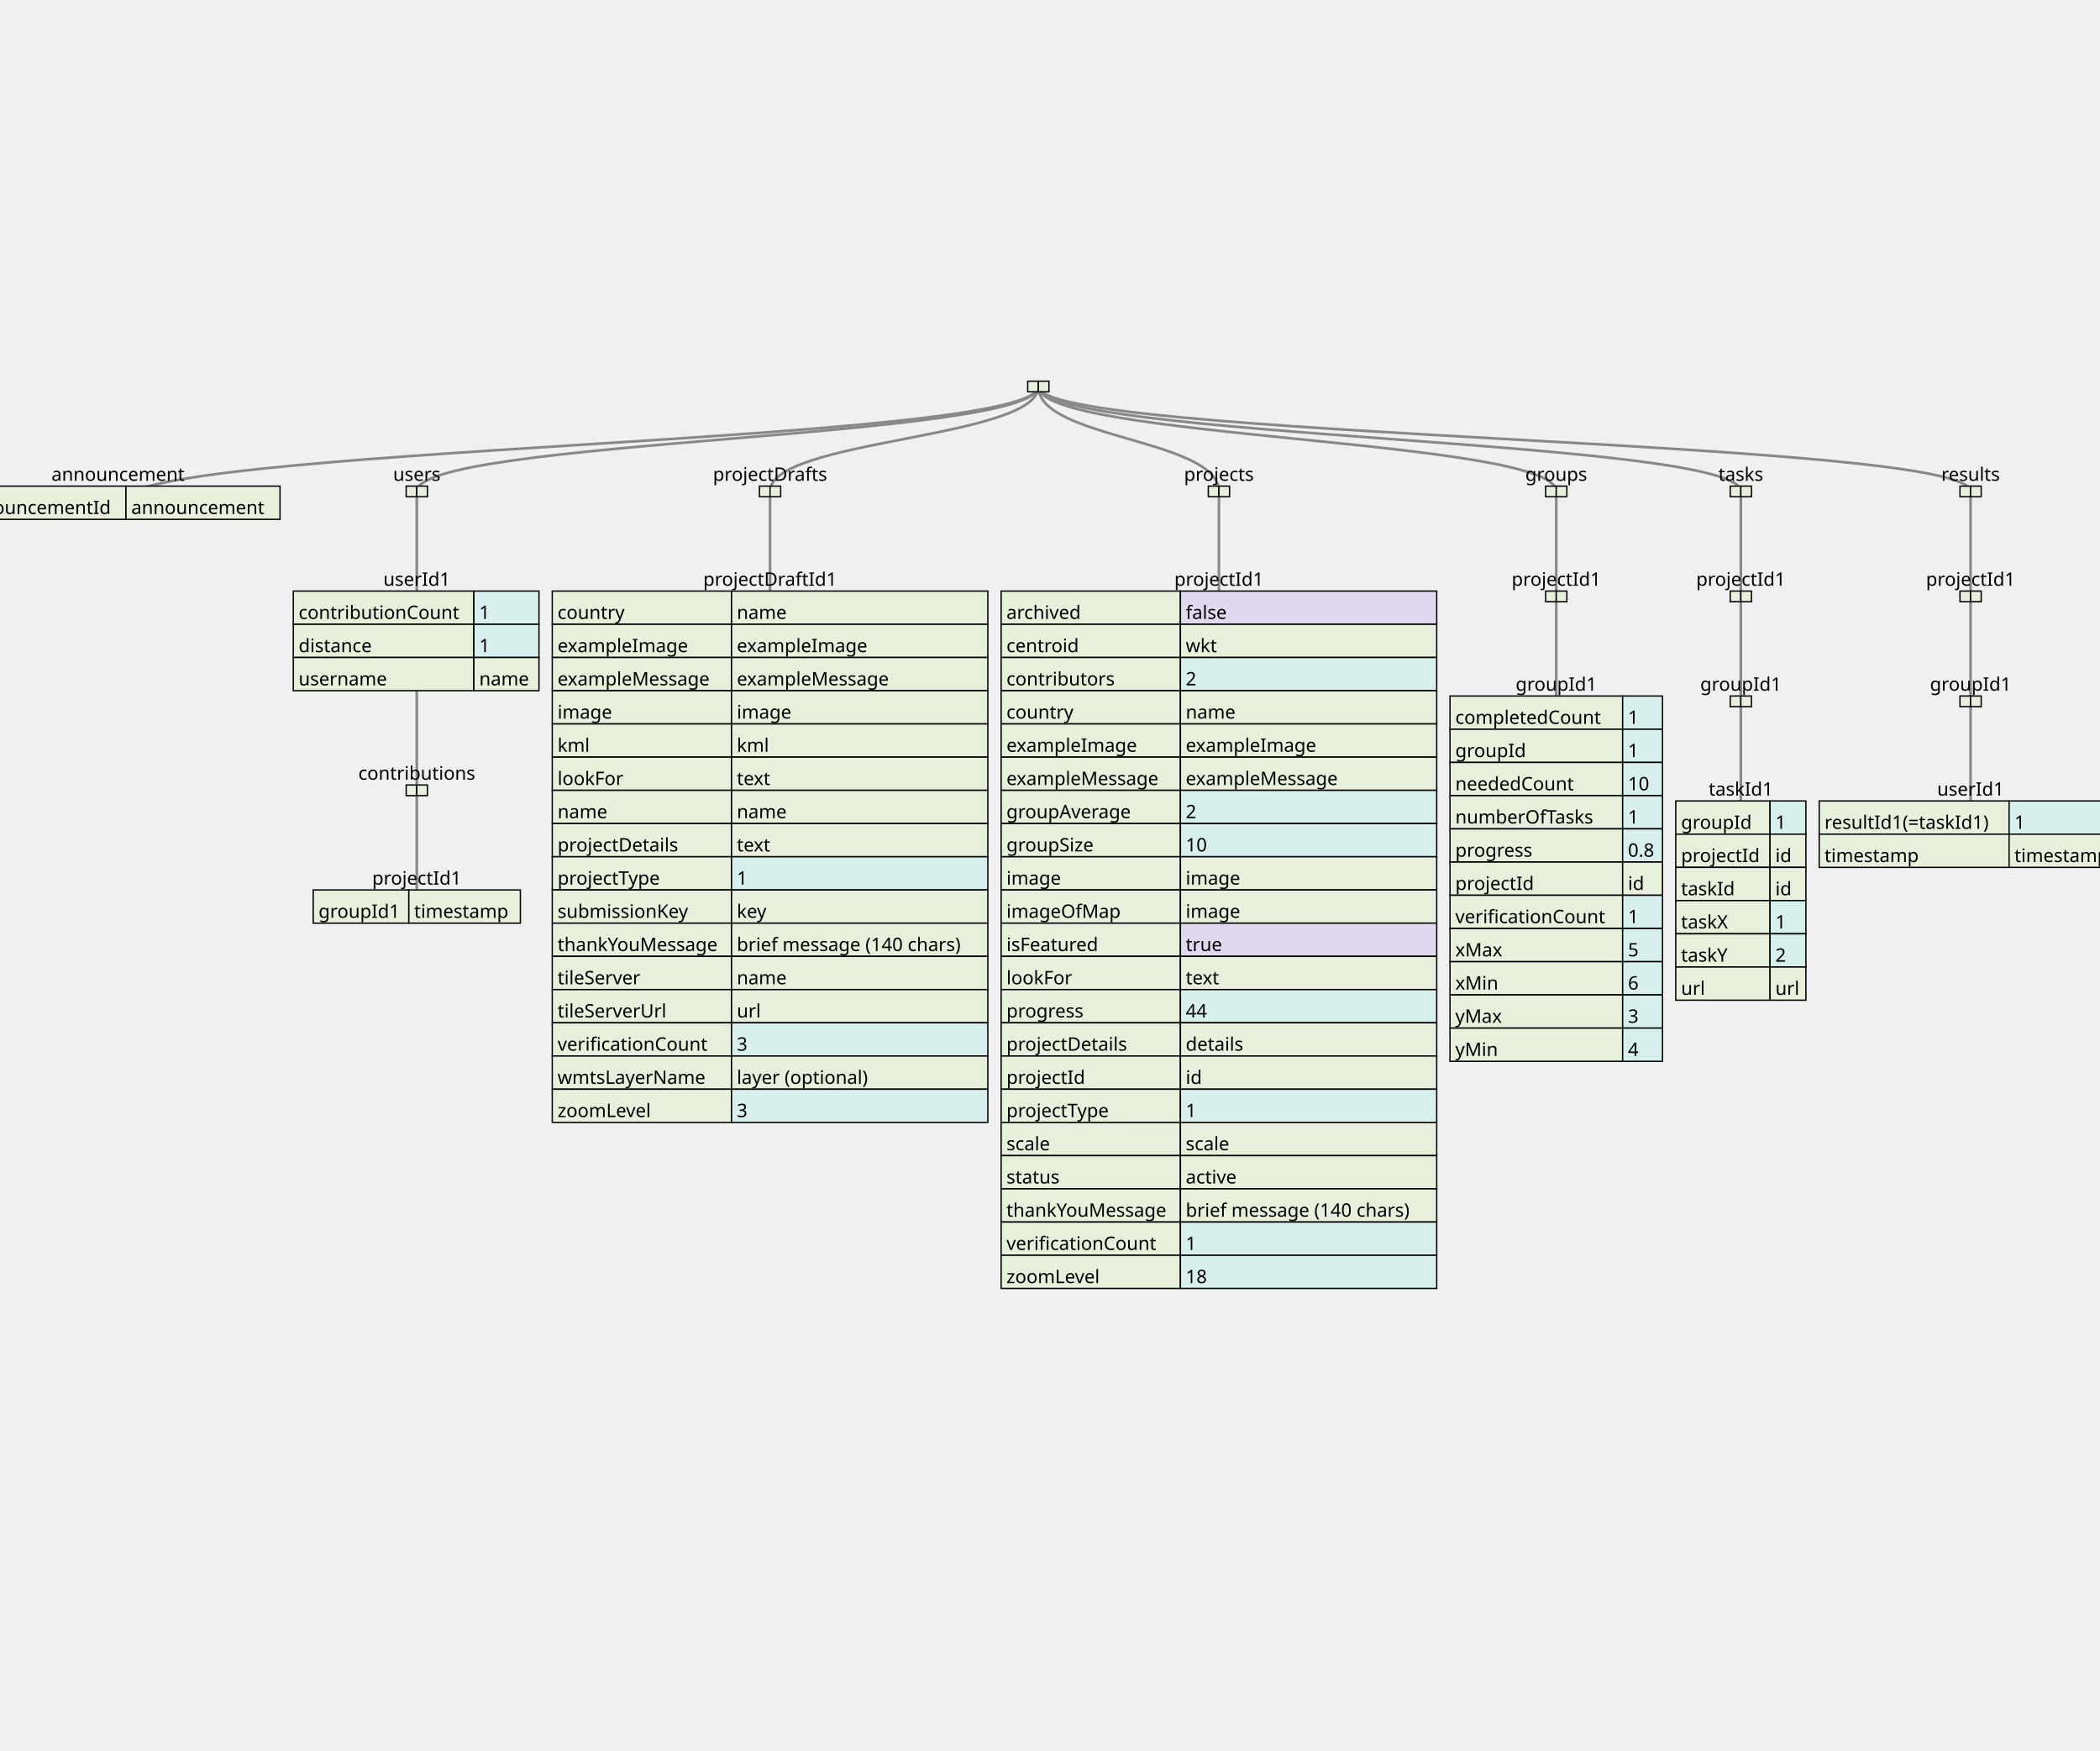
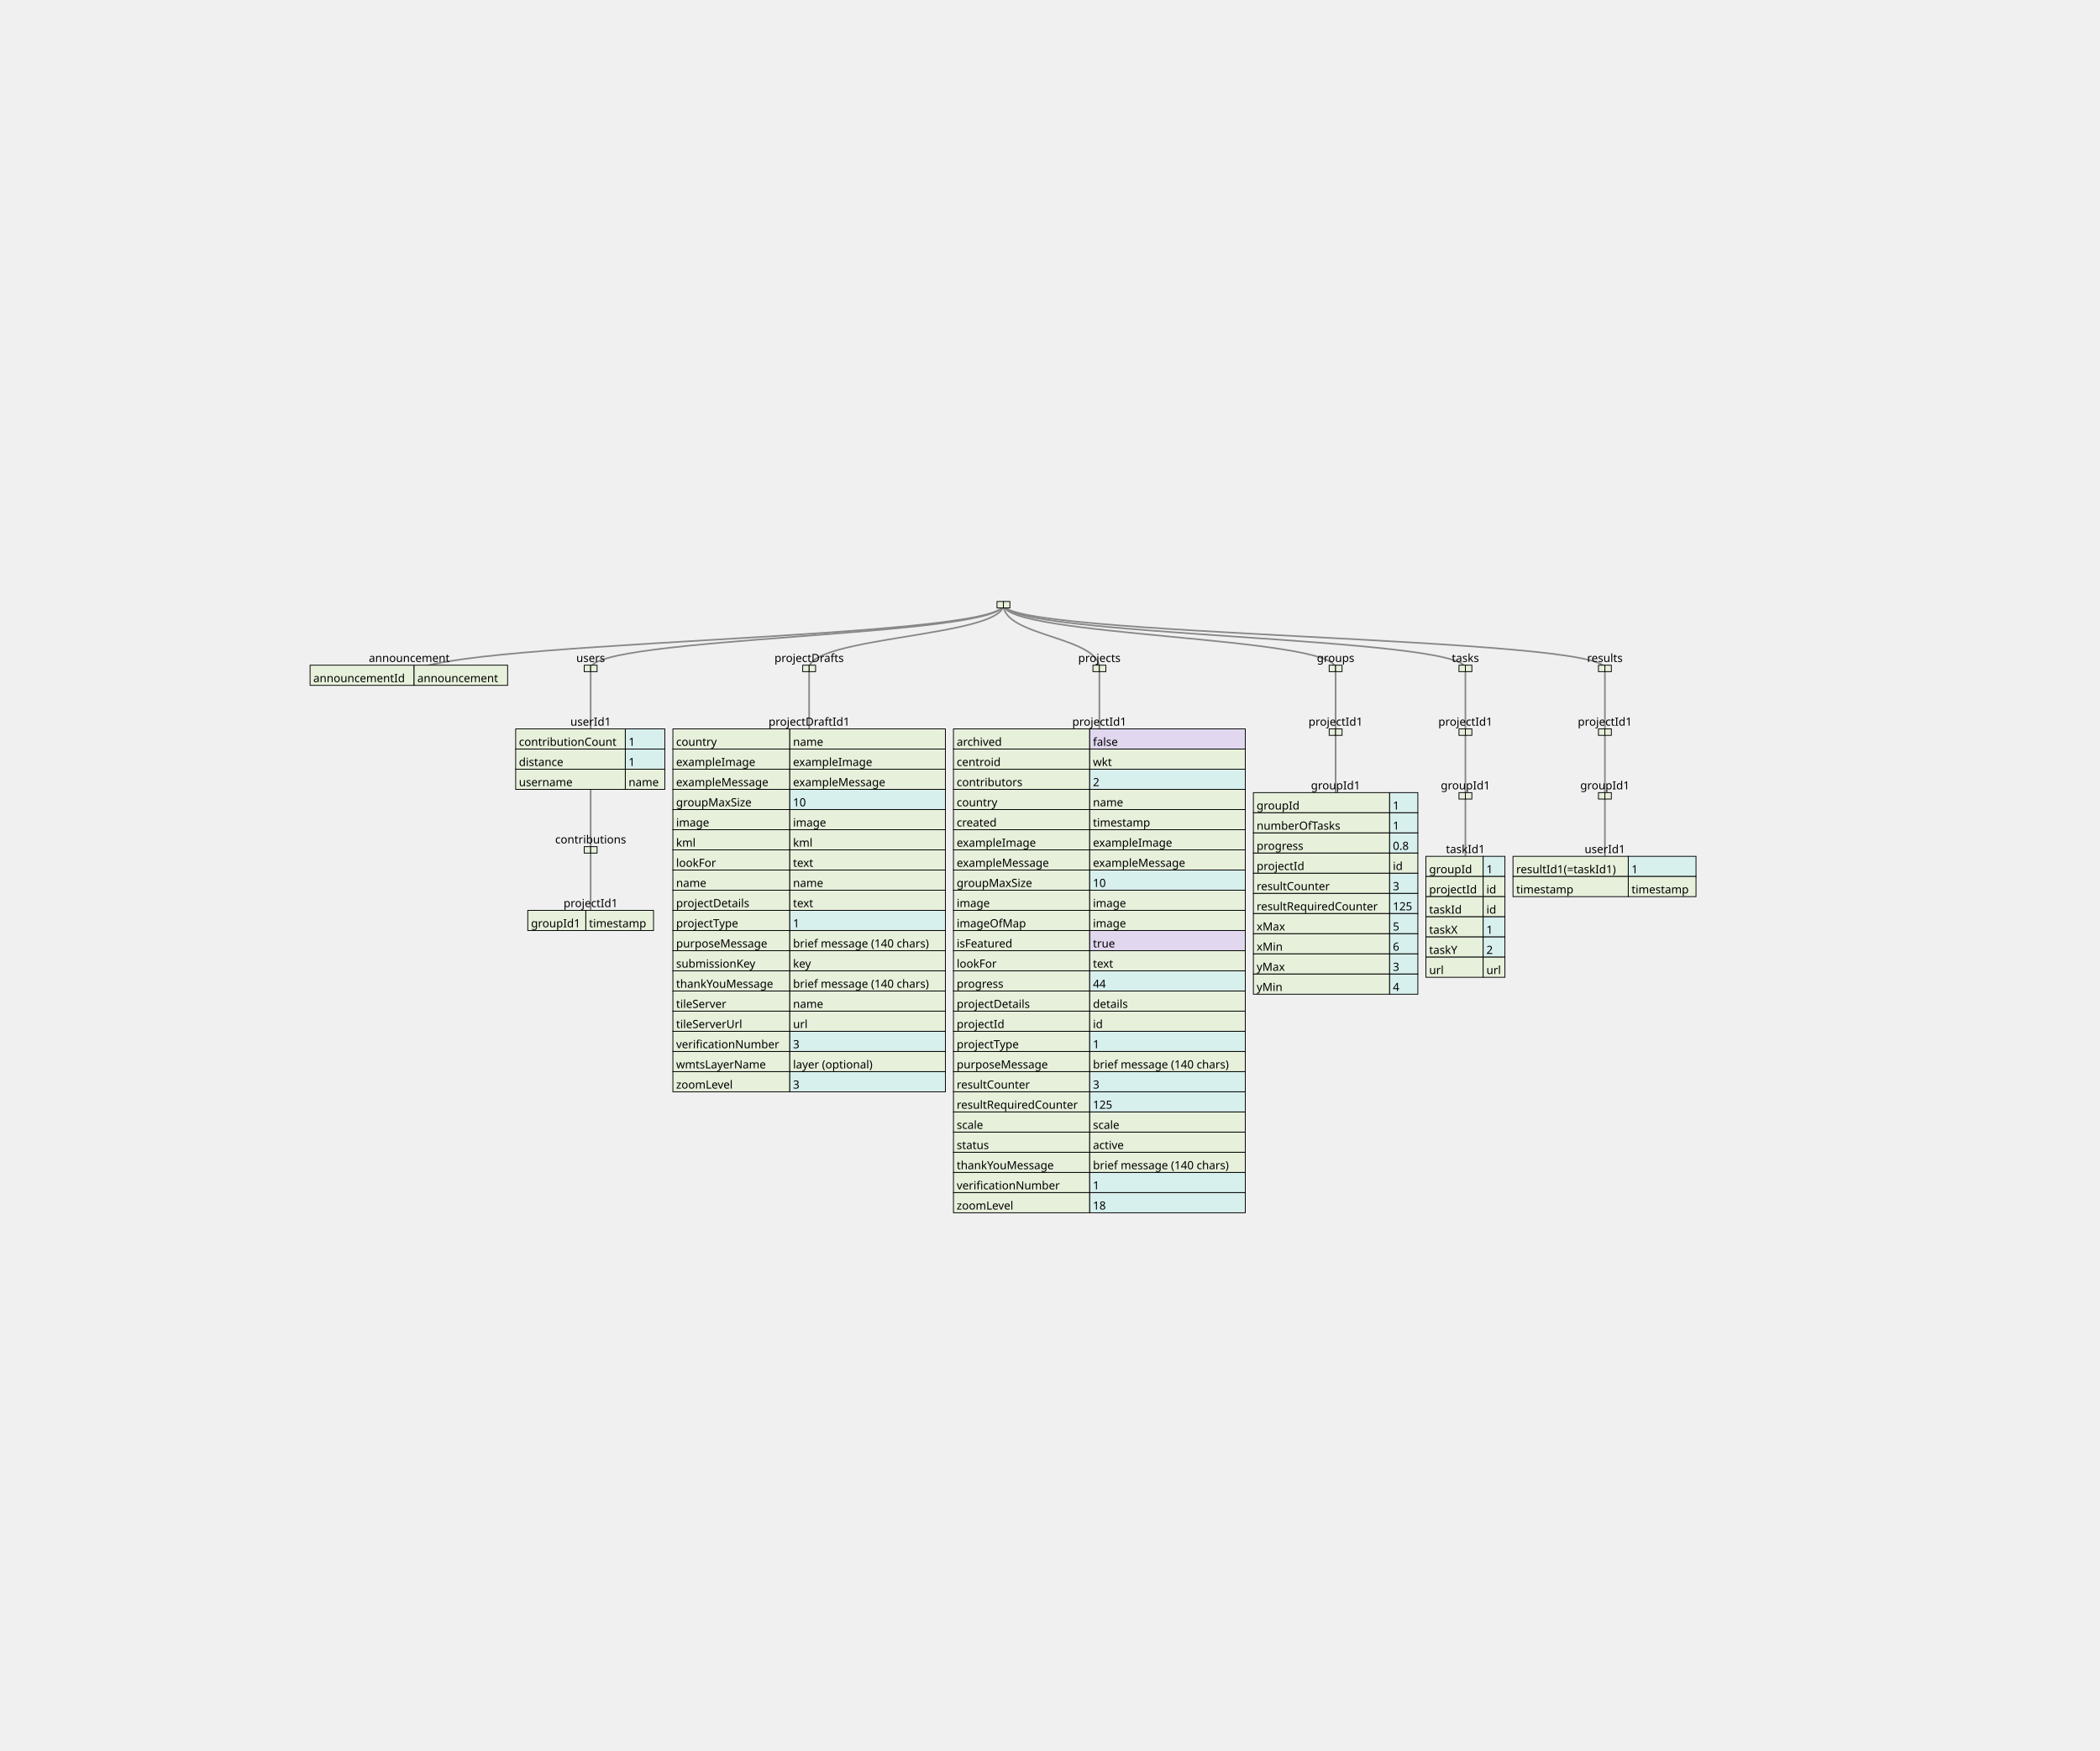
<svg xmlns="http://www.w3.org/2000/svg" class="vtree" width="960" height="800">
  <style>
.vtree-node text { font: 14px sans-serif; }
.vtree-link { fill: none; stroke: #888; stroke-width: 2px; }
.vtree-table { stroke-width: 2px; stroke: steelblue; }
path.vtree-table { fill: white; }
g.vtree-node rect { fill: white; stroke: black; stroke-width: 1px; }
g.vtree-node rect.number-text { fill: #d8f0ed; }
g.vtree-node rect.string-text { fill: #e7f0db; }
g.vtree-node rect.boolean-text { fill: #e1d8f0; }
g.vtree-node rect.null-text { fill: #888; }
</style>
-   <g class="vtree-root" transform="translate(183.2507,138.3945)scale(0.6070974)">
-     <g class="vtree-node" transform="translate(480,59)">
+   <g class="vtree-root" transform="translate(281.8054,267.1548)scale(0.3685673)">
+     <g class="vtree-node" transform="translate(480,21)">
      <g class="vtree-node" transform="translate(-8,0)">
-         <path class="vtree-link" d="M8,4C8,43.5 710,43.5 710,83" />
-         <path class="vtree-link" d="M8,4C8,43.5 537,43.5 537,83" />
-         <path class="vtree-link" d="M8,4C8,43.5 398,43.5 398,83" />
-         <path class="vtree-link" d="M8,4C8,43.5 144,43.5 144,83" />
-         <path class="vtree-link" d="M8,4C8,43.5 -194,43.5 -194,83" />
-         <path class="vtree-link" d="M8,4C8,43.5 -460,43.5 -460,83" />
-         <path class="vtree-link" d="M8,4C8,48 -685,48 -685,92" />
-         <g class="vtree-node" transform="translate(-808,58)">
+         <path class="vtree-link" d="M8,4C8,43.5 754,43.5 754,83" />
+         <path class="vtree-link" d="M8,4C8,43.5 581,43.5 581,83" />
+         <path class="vtree-link" d="M8,4C8,43.5 420,43.5 420,83" />
+         <path class="vtree-link" d="M8,4C8,43.5 127,43.5 127,83" />
+         <path class="vtree-link" d="M8,4C8,43.5 -233,43.5 -233,83" />
+         <path class="vtree-link" d="M8,4C8,43.5 -504,43.5 -504,83" />
+         <path class="vtree-link" d="M8,4C8,48 -729,48 -729,92" />
+         <g class="vtree-node" transform="translate(-852,58)">
          <g transform="translate(0,21)">
            <g transform="translate(0,0)">
              <rect class="string-text" x="0" y="0" width="129" height="25" />
              <text x="4" y="21">announcementId</text>
            </g>
            <g transform="translate(129,0)">
              <rect class="string-text" x="0" y="0" width="116" height="25" />
              <text x="4" y="21">announcement</text>
            </g>
          </g>
          <g>
            <text x="123" y="17" text-anchor="middle">announcement</text>
          </g>
        </g>
-         <g class="vtree-node" transform="translate(-483,58)">
+         <g class="vtree-node" transform="translate(-527,58)">
          <path class="vtree-link" d="M23,25C23,81.5 23,81.5 23,138" />
          <g class="vtree-node" transform="translate(-70,79)">
            <path class="vtree-link" d="M93,59C93,115 93,115 93,171" />
            <g class="vtree-node" transform="translate(42,146)">
              <path class="vtree-link" d="M51,25C51,69 51,69 51,113" />
              <g class="vtree-node" transform="translate(-27,79)">
                <g transform="translate(0,21)">
                  <g transform="translate(0,0)">
                    <rect class="string-text" x="0" y="0" width="72" height="25" />
                    <text x="4" y="21">groupId1</text>
                  </g>
                  <g transform="translate(72,0)">
                    <rect class="string-text" x="0" y="0" width="84" height="25" />
                    <text x="4" y="21">timestamp</text>
                  </g>
                </g>
                <g>
                  <text x="78" y="17" text-anchor="middle">projectId1</text>
                </g>
              </g>
              <g transform="translate(43,21)">
                <g transform="translate(0,0)">
                  <rect class="string-text" x="0" y="0" width="8" height="8" />
                  <text x="4" y="4"> </text>
                </g>
                <g transform="translate(8,0)">
                  <rect class="string-text" x="0" y="0" width="8" height="8" />
                  <text x="4" y="4"> </text>
                </g>
              </g>
              <g>
                <text x="51" y="17" text-anchor="middle">contributions</text>
              </g>
            </g>
            <g transform="translate(0,21)">
              <g transform="translate(0,0)">
                <rect class="string-text" x="0" y="0" width="136" height="25" />
                <text x="4" y="21">contributionCount</text>
              </g>
              <g transform="translate(136,0)">
                <rect class="number-text" x="0" y="0" width="49" height="25" />
                <text x="4" y="21">1</text>
              </g>
              <g transform="translate(0,25)">
                <rect class="string-text" x="0" y="0" width="136" height="25" />
                <text x="4" y="21">distance</text>
              </g>
              <g transform="translate(136,25)">
                <rect class="number-text" x="0" y="0" width="49" height="25" />
                <text x="4" y="21">1</text>
              </g>
              <g transform="translate(0,50)">
                <rect class="string-text" x="0" y="0" width="136" height="25" />
                <text x="4" y="21">username</text>
              </g>
              <g transform="translate(136,50)">
                <rect class="string-text" x="0" y="0" width="49" height="25" />
                <text x="4" y="21">name</text>
              </g>
            </g>
            <g>
              <text x="93" y="17" text-anchor="middle">userId1</text>
            </g>
          </g>
          <g transform="translate(15,21)">
            <g transform="translate(0,0)">
              <rect class="string-text" x="0" y="0" width="8" height="8" />
              <text x="4" y="4"> </text>
            </g>
            <g transform="translate(8,0)">
              <rect class="string-text" x="0" y="0" width="8" height="8" />
              <text x="4" y="4"> </text>
            </g>
          </g>
          <g>
            <text x="23" y="17" text-anchor="middle">users</text>
          </g>
        </g>
-         <g class="vtree-node" transform="translate(-245,58)">
-           <path class="vtree-link" d="M51,25C51,162.5 51,162.5 51,300" />
-           <g class="vtree-node" transform="translate(-113,79)">
+         <g class="vtree-node" transform="translate(-284,58)">
+           <path class="vtree-link" d="M51,25C51,175 51,175 51,325" />
+           <g class="vtree-node" transform="translate(-118,79)">
            <g transform="translate(0,21)">
              <g transform="translate(0,0)">
-                 <rect class="string-text" x="0" y="0" width="135" height="25" />
+                 <rect class="string-text" x="0" y="0" width="145" height="25" />
                <text x="4" y="21">country</text>
              </g>
-               <g transform="translate(135,0)">
+               <g transform="translate(145,0)">
                <rect class="string-text" x="0" y="0" width="193" height="25" />
                <text x="4" y="21">name</text>
              </g>
              <g transform="translate(0,25)">
-                 <rect class="string-text" x="0" y="0" width="135" height="25" />
+                 <rect class="string-text" x="0" y="0" width="145" height="25" />
                <text x="4" y="21">exampleImage</text>
              </g>
-               <g transform="translate(135,25)">
+               <g transform="translate(145,25)">
                <rect class="string-text" x="0" y="0" width="193" height="25" />
                <text x="4" y="21">exampleImage</text>
              </g>
              <g transform="translate(0,50)">
-                 <rect class="string-text" x="0" y="0" width="135" height="25" />
+                 <rect class="string-text" x="0" y="0" width="145" height="25" />
                <text x="4" y="21">exampleMessage</text>
              </g>
-               <g transform="translate(135,50)">
+               <g transform="translate(145,50)">
                <rect class="string-text" x="0" y="0" width="193" height="25" />
                <text x="4" y="21">exampleMessage</text>
              </g>
              <g transform="translate(0,75)">
-                 <rect class="string-text" x="0" y="0" width="135" height="25" />
+                 <rect class="string-text" x="0" y="0" width="145" height="25" />
+                 <text x="4" y="21">groupMaxSize</text>
+               </g>
+               <g transform="translate(145,75)">
+                 <rect class="number-text" x="0" y="0" width="193" height="25" />
+                 <text x="4" y="21">10</text>
+               </g>
+               <g transform="translate(0,100)">
+                 <rect class="string-text" x="0" y="0" width="145" height="25" />
                <text x="4" y="21">image</text>
              </g>
-               <g transform="translate(135,75)">
+               <g transform="translate(145,100)">
                <rect class="string-text" x="0" y="0" width="193" height="25" />
                <text x="4" y="21">image</text>
              </g>
-               <g transform="translate(0,100)">
-                 <rect class="string-text" x="0" y="0" width="135" height="25" />
+               <g transform="translate(0,125)">
+                 <rect class="string-text" x="0" y="0" width="145" height="25" />
                <text x="4" y="21">kml</text>
              </g>
-               <g transform="translate(135,100)">
+               <g transform="translate(145,125)">
                <rect class="string-text" x="0" y="0" width="193" height="25" />
                <text x="4" y="21">kml</text>
              </g>
-               <g transform="translate(0,125)">
-                 <rect class="string-text" x="0" y="0" width="135" height="25" />
+               <g transform="translate(0,150)">
+                 <rect class="string-text" x="0" y="0" width="145" height="25" />
                <text x="4" y="21">lookFor</text>
              </g>
-               <g transform="translate(135,125)">
+               <g transform="translate(145,150)">
                <rect class="string-text" x="0" y="0" width="193" height="25" />
                <text x="4" y="21">text</text>
              </g>
-               <g transform="translate(0,150)">
-                 <rect class="string-text" x="0" y="0" width="135" height="25" />
+               <g transform="translate(0,175)">
+                 <rect class="string-text" x="0" y="0" width="145" height="25" />
                <text x="4" y="21">name</text>
              </g>
-               <g transform="translate(135,150)">
+               <g transform="translate(145,175)">
                <rect class="string-text" x="0" y="0" width="193" height="25" />
                <text x="4" y="21">name</text>
              </g>
-               <g transform="translate(0,175)">
-                 <rect class="string-text" x="0" y="0" width="135" height="25" />
+               <g transform="translate(0,200)">
+                 <rect class="string-text" x="0" y="0" width="145" height="25" />
                <text x="4" y="21">projectDetails</text>
              </g>
-               <g transform="translate(135,175)">
+               <g transform="translate(145,200)">
                <rect class="string-text" x="0" y="0" width="193" height="25" />
                <text x="4" y="21">text</text>
              </g>
-               <g transform="translate(0,200)">
-                 <rect class="string-text" x="0" y="0" width="135" height="25" />
+               <g transform="translate(0,225)">
+                 <rect class="string-text" x="0" y="0" width="145" height="25" />
                <text x="4" y="21">projectType</text>
              </g>
-               <g transform="translate(135,200)">
+               <g transform="translate(145,225)">
                <rect class="number-text" x="0" y="0" width="193" height="25" />
                <text x="4" y="21">1</text>
              </g>
-               <g transform="translate(0,225)">
-                 <rect class="string-text" x="0" y="0" width="135" height="25" />
+               <g transform="translate(0,250)">
+                 <rect class="string-text" x="0" y="0" width="145" height="25" />
+                 <text x="4" y="21">purposeMessage</text>
+               </g>
+               <g transform="translate(145,250)">
+                 <rect class="string-text" x="0" y="0" width="193" height="25" />
+                 <text x="4" y="21">brief message (140 chars)</text>
+               </g>
+               <g transform="translate(0,275)">
+                 <rect class="string-text" x="0" y="0" width="145" height="25" />
                <text x="4" y="21">submissionKey</text>
              </g>
-               <g transform="translate(135,225)">
+               <g transform="translate(145,275)">
                <rect class="string-text" x="0" y="0" width="193" height="25" />
                <text x="4" y="21">key</text>
              </g>
-               <g transform="translate(0,250)">
-                 <rect class="string-text" x="0" y="0" width="135" height="25" />
+               <g transform="translate(0,300)">
+                 <rect class="string-text" x="0" y="0" width="145" height="25" />
                <text x="4" y="21">thankYouMessage</text>
              </g>
-               <g transform="translate(135,250)">
+               <g transform="translate(145,300)">
                <rect class="string-text" x="0" y="0" width="193" height="25" />
                <text x="4" y="21">brief message (140 chars)</text>
              </g>
-               <g transform="translate(0,275)">
-                 <rect class="string-text" x="0" y="0" width="135" height="25" />
+               <g transform="translate(0,325)">
+                 <rect class="string-text" x="0" y="0" width="145" height="25" />
                <text x="4" y="21">tileServer</text>
              </g>
-               <g transform="translate(135,275)">
+               <g transform="translate(145,325)">
                <rect class="string-text" x="0" y="0" width="193" height="25" />
                <text x="4" y="21">name</text>
              </g>
-               <g transform="translate(0,300)">
-                 <rect class="string-text" x="0" y="0" width="135" height="25" />
+               <g transform="translate(0,350)">
+                 <rect class="string-text" x="0" y="0" width="145" height="25" />
                <text x="4" y="21">tileServerUrl</text>
              </g>
-               <g transform="translate(135,300)">
+               <g transform="translate(145,350)">
                <rect class="string-text" x="0" y="0" width="193" height="25" />
                <text x="4" y="21">url</text>
              </g>
-               <g transform="translate(0,325)">
-                 <rect class="string-text" x="0" y="0" width="135" height="25" />
-                 <text x="4" y="21">verificationCount</text>
-               </g>
-               <g transform="translate(135,325)">
+               <g transform="translate(0,375)">
+                 <rect class="string-text" x="0" y="0" width="145" height="25" />
+                 <text x="4" y="21">verificationNumber</text>
+               </g>
+               <g transform="translate(145,375)">
                <rect class="number-text" x="0" y="0" width="193" height="25" />
                <text x="4" y="21">3</text>
              </g>
-               <g transform="translate(0,350)">
-                 <rect class="string-text" x="0" y="0" width="135" height="25" />
+               <g transform="translate(0,400)">
+                 <rect class="string-text" x="0" y="0" width="145" height="25" />
                <text x="4" y="21">wmtsLayerName</text>
              </g>
-               <g transform="translate(135,350)">
+               <g transform="translate(145,400)">
                <rect class="string-text" x="0" y="0" width="193" height="25" />
                <text x="4" y="21">layer (optional)</text>
              </g>
-               <g transform="translate(0,375)">
-                 <rect class="string-text" x="0" y="0" width="135" height="25" />
+               <g transform="translate(0,425)">
+                 <rect class="string-text" x="0" y="0" width="145" height="25" />
                <text x="4" y="21">zoomLevel</text>
              </g>
-               <g transform="translate(135,375)">
+               <g transform="translate(145,425)">
                <rect class="number-text" x="0" y="0" width="193" height="25" />
                <text x="4" y="21">3</text>
              </g>
            </g>
            <g>
-               <text x="164" y="17" text-anchor="middle">projectDraftId1</text>
+               <text x="169" y="17" text-anchor="middle">projectDraftId1</text>
            </g>
          </g>
          <g transform="translate(43,21)">
            <g transform="translate(0,0)">
              <rect class="string-text" x="0" y="0" width="8" height="8" />
              <text x="4" y="4"> </text>
            </g>
            <g transform="translate(8,0)">
              <rect class="string-text" x="0" y="0" width="8" height="8" />
              <text x="4" y="4"> </text>
            </g>
          </g>
          <g>
            <text x="51" y="17" text-anchor="middle">projectDrafts</text>
          </g>
        </g>
-         <g class="vtree-node" transform="translate(111,58)">
-           <path class="vtree-link" d="M33,25C33,194 33,194 33,363" />
-           <g class="vtree-node" transform="translate(-131,79)">
+         <g class="vtree-node" transform="translate(94,58)">
+           <path class="vtree-link" d="M33,25C33,212.5 33,212.5 33,400" />
+           <g class="vtree-node" transform="translate(-148,79)">
            <g transform="translate(0,21)">
              <g transform="translate(0,0)">
-                 <rect class="string-text" x="0" y="0" width="135" height="25" />
+                 <rect class="string-text" x="0" y="0" width="169" height="25" />
                <text x="4" y="21">archived</text>
              </g>
-               <g transform="translate(135,0)">
+               <g transform="translate(169,0)">
                <rect class="boolean-text" x="0" y="0" width="193" height="25" />
                <text x="4" y="21">false</text>
              </g>
              <g transform="translate(0,25)">
-                 <rect class="string-text" x="0" y="0" width="135" height="25" />
+                 <rect class="string-text" x="0" y="0" width="169" height="25" />
                <text x="4" y="21">centroid</text>
              </g>
-               <g transform="translate(135,25)">
+               <g transform="translate(169,25)">
                <rect class="string-text" x="0" y="0" width="193" height="25" />
                <text x="4" y="21">wkt</text>
              </g>
              <g transform="translate(0,50)">
-                 <rect class="string-text" x="0" y="0" width="135" height="25" />
+                 <rect class="string-text" x="0" y="0" width="169" height="25" />
                <text x="4" y="21">contributors</text>
              </g>
-               <g transform="translate(135,50)">
+               <g transform="translate(169,50)">
                <rect class="number-text" x="0" y="0" width="193" height="25" />
                <text x="4" y="21">2</text>
              </g>
              <g transform="translate(0,75)">
-                 <rect class="string-text" x="0" y="0" width="135" height="25" />
+                 <rect class="string-text" x="0" y="0" width="169" height="25" />
                <text x="4" y="21">country</text>
              </g>
-               <g transform="translate(135,75)">
+               <g transform="translate(169,75)">
                <rect class="string-text" x="0" y="0" width="193" height="25" />
                <text x="4" y="21">name</text>
              </g>
              <g transform="translate(0,100)">
-                 <rect class="string-text" x="0" y="0" width="135" height="25" />
+                 <rect class="string-text" x="0" y="0" width="169" height="25" />
+                 <text x="4" y="21">created</text>
+               </g>
+               <g transform="translate(169,100)">
+                 <rect class="string-text" x="0" y="0" width="193" height="25" />
+                 <text x="4" y="21">timestamp</text>
+               </g>
+               <g transform="translate(0,125)">
+                 <rect class="string-text" x="0" y="0" width="169" height="25" />
                <text x="4" y="21">exampleImage</text>
              </g>
-               <g transform="translate(135,100)">
+               <g transform="translate(169,125)">
                <rect class="string-text" x="0" y="0" width="193" height="25" />
                <text x="4" y="21">exampleImage</text>
              </g>
-               <g transform="translate(0,125)">
-                 <rect class="string-text" x="0" y="0" width="135" height="25" />
+               <g transform="translate(0,150)">
+                 <rect class="string-text" x="0" y="0" width="169" height="25" />
                <text x="4" y="21">exampleMessage</text>
              </g>
-               <g transform="translate(135,125)">
+               <g transform="translate(169,150)">
                <rect class="string-text" x="0" y="0" width="193" height="25" />
                <text x="4" y="21">exampleMessage</text>
              </g>
-               <g transform="translate(0,150)">
-                 <rect class="string-text" x="0" y="0" width="135" height="25" />
-                 <text x="4" y="21">groupAverage</text>
-               </g>
-               <g transform="translate(135,150)">
-                 <rect class="number-text" x="0" y="0" width="193" height="25" />
-                 <text x="4" y="21">2</text>
-               </g>
              <g transform="translate(0,175)">
-                 <rect class="string-text" x="0" y="0" width="135" height="25" />
-                 <text x="4" y="21">groupSize</text>
-               </g>
-               <g transform="translate(135,175)">
+                 <rect class="string-text" x="0" y="0" width="169" height="25" />
+                 <text x="4" y="21">groupMaxSize</text>
+               </g>
+               <g transform="translate(169,175)">
                <rect class="number-text" x="0" y="0" width="193" height="25" />
                <text x="4" y="21">10</text>
              </g>
              <g transform="translate(0,200)">
-                 <rect class="string-text" x="0" y="0" width="135" height="25" />
+                 <rect class="string-text" x="0" y="0" width="169" height="25" />
                <text x="4" y="21">image</text>
              </g>
-               <g transform="translate(135,200)">
+               <g transform="translate(169,200)">
                <rect class="string-text" x="0" y="0" width="193" height="25" />
                <text x="4" y="21">image</text>
              </g>
              <g transform="translate(0,225)">
-                 <rect class="string-text" x="0" y="0" width="135" height="25" />
+                 <rect class="string-text" x="0" y="0" width="169" height="25" />
                <text x="4" y="21">imageOfMap</text>
              </g>
-               <g transform="translate(135,225)">
+               <g transform="translate(169,225)">
                <rect class="string-text" x="0" y="0" width="193" height="25" />
                <text x="4" y="21">image</text>
              </g>
              <g transform="translate(0,250)">
-                 <rect class="string-text" x="0" y="0" width="135" height="25" />
+                 <rect class="string-text" x="0" y="0" width="169" height="25" />
                <text x="4" y="21">isFeatured</text>
              </g>
-               <g transform="translate(135,250)">
+               <g transform="translate(169,250)">
                <rect class="boolean-text" x="0" y="0" width="193" height="25" />
                <text x="4" y="21">true</text>
              </g>
              <g transform="translate(0,275)">
-                 <rect class="string-text" x="0" y="0" width="135" height="25" />
+                 <rect class="string-text" x="0" y="0" width="169" height="25" />
                <text x="4" y="21">lookFor</text>
              </g>
-               <g transform="translate(135,275)">
+               <g transform="translate(169,275)">
                <rect class="string-text" x="0" y="0" width="193" height="25" />
                <text x="4" y="21">text</text>
              </g>
              <g transform="translate(0,300)">
-                 <rect class="string-text" x="0" y="0" width="135" height="25" />
+                 <rect class="string-text" x="0" y="0" width="169" height="25" />
                <text x="4" y="21">progress</text>
              </g>
-               <g transform="translate(135,300)">
+               <g transform="translate(169,300)">
                <rect class="number-text" x="0" y="0" width="193" height="25" />
                <text x="4" y="21">44</text>
              </g>
              <g transform="translate(0,325)">
-                 <rect class="string-text" x="0" y="0" width="135" height="25" />
+                 <rect class="string-text" x="0" y="0" width="169" height="25" />
                <text x="4" y="21">projectDetails</text>
              </g>
-               <g transform="translate(135,325)">
+               <g transform="translate(169,325)">
                <rect class="string-text" x="0" y="0" width="193" height="25" />
                <text x="4" y="21">details</text>
              </g>
              <g transform="translate(0,350)">
-                 <rect class="string-text" x="0" y="0" width="135" height="25" />
+                 <rect class="string-text" x="0" y="0" width="169" height="25" />
                <text x="4" y="21">projectId</text>
              </g>
-               <g transform="translate(135,350)">
+               <g transform="translate(169,350)">
                <rect class="string-text" x="0" y="0" width="193" height="25" />
                <text x="4" y="21">id</text>
              </g>
              <g transform="translate(0,375)">
-                 <rect class="string-text" x="0" y="0" width="135" height="25" />
+                 <rect class="string-text" x="0" y="0" width="169" height="25" />
                <text x="4" y="21">projectType</text>
              </g>
-               <g transform="translate(135,375)">
+               <g transform="translate(169,375)">
                <rect class="number-text" x="0" y="0" width="193" height="25" />
                <text x="4" y="21">1</text>
              </g>
              <g transform="translate(0,400)">
-                 <rect class="string-text" x="0" y="0" width="135" height="25" />
+                 <rect class="string-text" x="0" y="0" width="169" height="25" />
+                 <text x="4" y="21">purposeMessage</text>
+               </g>
+               <g transform="translate(169,400)">
+                 <rect class="string-text" x="0" y="0" width="193" height="25" />
+                 <text x="4" y="21">brief message (140 chars)</text>
+               </g>
+               <g transform="translate(0,425)">
+                 <rect class="string-text" x="0" y="0" width="169" height="25" />
+                 <text x="4" y="21">resultCounter</text>
+               </g>
+               <g transform="translate(169,425)">
+                 <rect class="number-text" x="0" y="0" width="193" height="25" />
+                 <text x="4" y="21">3</text>
+               </g>
+               <g transform="translate(0,450)">
+                 <rect class="string-text" x="0" y="0" width="169" height="25" />
+                 <text x="4" y="21">resultRequiredCounter</text>
+               </g>
+               <g transform="translate(169,450)">
+                 <rect class="number-text" x="0" y="0" width="193" height="25" />
+                 <text x="4" y="21">125</text>
+               </g>
+               <g transform="translate(0,475)">
+                 <rect class="string-text" x="0" y="0" width="169" height="25" />
                <text x="4" y="21">scale</text>
              </g>
-               <g transform="translate(135,400)">
+               <g transform="translate(169,475)">
                <rect class="string-text" x="0" y="0" width="193" height="25" />
                <text x="4" y="21">scale</text>
              </g>
-               <g transform="translate(0,425)">
-                 <rect class="string-text" x="0" y="0" width="135" height="25" />
+               <g transform="translate(0,500)">
+                 <rect class="string-text" x="0" y="0" width="169" height="25" />
                <text x="4" y="21">status</text>
              </g>
-               <g transform="translate(135,425)">
+               <g transform="translate(169,500)">
                <rect class="string-text" x="0" y="0" width="193" height="25" />
                <text x="4" y="21">active</text>
              </g>
-               <g transform="translate(0,450)">
-                 <rect class="string-text" x="0" y="0" width="135" height="25" />
+               <g transform="translate(0,525)">
+                 <rect class="string-text" x="0" y="0" width="169" height="25" />
                <text x="4" y="21">thankYouMessage</text>
              </g>
-               <g transform="translate(135,450)">
+               <g transform="translate(169,525)">
                <rect class="string-text" x="0" y="0" width="193" height="25" />
                <text x="4" y="21">brief message (140 chars)</text>
              </g>
-               <g transform="translate(0,475)">
-                 <rect class="string-text" x="0" y="0" width="135" height="25" />
-                 <text x="4" y="21">verificationCount</text>
-               </g>
-               <g transform="translate(135,475)">
+               <g transform="translate(0,550)">
+                 <rect class="string-text" x="0" y="0" width="169" height="25" />
+                 <text x="4" y="21">verificationNumber</text>
+               </g>
+               <g transform="translate(169,550)">
                <rect class="number-text" x="0" y="0" width="193" height="25" />
                <text x="4" y="21">1</text>
              </g>
-               <g transform="translate(0,500)">
-                 <rect class="string-text" x="0" y="0" width="135" height="25" />
+               <g transform="translate(0,575)">
+                 <rect class="string-text" x="0" y="0" width="169" height="25" />
                <text x="4" y="21">zoomLevel</text>
              </g>
-               <g transform="translate(135,500)">
+               <g transform="translate(169,575)">
                <rect class="number-text" x="0" y="0" width="193" height="25" />
                <text x="4" y="21">18</text>
              </g>
            </g>
            <g>
-               <text x="164" y="17" text-anchor="middle">projectId1</text>
+               <text x="181" y="17" text-anchor="middle">projectId1</text>
            </g>
          </g>
          <g transform="translate(25,21)">
            <g transform="translate(0,0)">
              <rect class="string-text" x="0" y="0" width="8" height="8" />
              <text x="4" y="4"> </text>
            </g>
            <g transform="translate(8,0)">
              <rect class="string-text" x="0" y="0" width="8" height="8" />
              <text x="4" y="4"> </text>
            </g>
          </g>
          <g>
            <text x="33" y="17" text-anchor="middle">projects</text>
          </g>
        </g>
-         <g class="vtree-node" transform="translate(369,58)">
+         <g class="vtree-node" transform="translate(391,58)">
          <path class="vtree-link" d="M29,25C29,64.5 29,64.5 29,104" />
          <g class="vtree-node" transform="translate(-11,79)">
-             <path class="vtree-link" d="M40,25C40,131.5 40,131.5 40,238" />
-             <g class="vtree-node" transform="translate(-40,79)">
+             <path class="vtree-link" d="M40,25C40,125 40,125 40,225" />
+             <g class="vtree-node" transform="translate(-62,79)">
              <g transform="translate(0,21)">
                <g transform="translate(0,0)">
-                   <rect class="string-text" x="0" y="0" width="130" height="25" />
-                   <text x="4" y="21">completedCount</text>
-                 </g>
-                 <g transform="translate(130,0)">
-                   <rect class="number-text" x="0" y="0" width="30" height="25" />
+                   <rect class="string-text" x="0" y="0" width="169" height="25" />
+                   <text x="4" y="21">groupId</text>
+                 </g>
+                 <g transform="translate(169,0)">
+                   <rect class="number-text" x="0" y="0" width="35" height="25" />
                  <text x="4" y="21">1</text>
                </g>
                <g transform="translate(0,25)">
-                   <rect class="string-text" x="0" y="0" width="130" height="25" />
-                   <text x="4" y="21">groupId</text>
-                 </g>
-                 <g transform="translate(130,25)">
-                   <rect class="number-text" x="0" y="0" width="30" height="25" />
+                   <rect class="string-text" x="0" y="0" width="169" height="25" />
+                   <text x="4" y="21">numberOfTasks</text>
+                 </g>
+                 <g transform="translate(169,25)">
+                   <rect class="number-text" x="0" y="0" width="35" height="25" />
                  <text x="4" y="21">1</text>
                </g>
                <g transform="translate(0,50)">
-                   <rect class="string-text" x="0" y="0" width="130" height="25" />
-                   <text x="4" y="21">neededCount</text>
-                 </g>
-                 <g transform="translate(130,50)">
-                   <rect class="number-text" x="0" y="0" width="30" height="25" />
-                   <text x="4" y="21">10</text>
+                   <rect class="string-text" x="0" y="0" width="169" height="25" />
+                   <text x="4" y="21">progress</text>
+                 </g>
+                 <g transform="translate(169,50)">
+                   <rect class="number-text" x="0" y="0" width="35" height="25" />
+                   <text x="4" y="21">0.8</text>
                </g>
                <g transform="translate(0,75)">
-                   <rect class="string-text" x="0" y="0" width="130" height="25" />
-                   <text x="4" y="21">numberOfTasks</text>
-                 </g>
-                 <g transform="translate(130,75)">
-                   <rect class="number-text" x="0" y="0" width="30" height="25" />
-                   <text x="4" y="21">1</text>
+                   <rect class="string-text" x="0" y="0" width="169" height="25" />
+                   <text x="4" y="21">projectId</text>
+                 </g>
+                 <g transform="translate(169,75)">
+                   <rect class="string-text" x="0" y="0" width="35" height="25" />
+                   <text x="4" y="21">id</text>
                </g>
                <g transform="translate(0,100)">
-                   <rect class="string-text" x="0" y="0" width="130" height="25" />
-                   <text x="4" y="21">progress</text>
-                 </g>
-                 <g transform="translate(130,100)">
-                   <rect class="number-text" x="0" y="0" width="30" height="25" />
-                   <text x="4" y="21">0.8</text>
+                   <rect class="string-text" x="0" y="0" width="169" height="25" />
+                   <text x="4" y="21">resultCounter</text>
+                 </g>
+                 <g transform="translate(169,100)">
+                   <rect class="number-text" x="0" y="0" width="35" height="25" />
+                   <text x="4" y="21">3</text>
                </g>
                <g transform="translate(0,125)">
-                   <rect class="string-text" x="0" y="0" width="130" height="25" />
-                   <text x="4" y="21">projectId</text>
-                 </g>
-                 <g transform="translate(130,125)">
-                   <rect class="string-text" x="0" y="0" width="30" height="25" />
-                   <text x="4" y="21">id</text>
+                   <rect class="string-text" x="0" y="0" width="169" height="25" />
+                   <text x="4" y="21">resultRequiredCounter</text>
+                 </g>
+                 <g transform="translate(169,125)">
+                   <rect class="number-text" x="0" y="0" width="35" height="25" />
+                   <text x="4" y="21">125</text>
                </g>
                <g transform="translate(0,150)">
-                   <rect class="string-text" x="0" y="0" width="130" height="25" />
-                   <text x="4" y="21">verificationCount</text>
-                 </g>
-                 <g transform="translate(130,150)">
-                   <rect class="number-text" x="0" y="0" width="30" height="25" />
-                   <text x="4" y="21">1</text>
+                   <rect class="string-text" x="0" y="0" width="169" height="25" />
+                   <text x="4" y="21">xMax</text>
+                 </g>
+                 <g transform="translate(169,150)">
+                   <rect class="number-text" x="0" y="0" width="35" height="25" />
+                   <text x="4" y="21">5</text>
                </g>
                <g transform="translate(0,175)">
-                   <rect class="string-text" x="0" y="0" width="130" height="25" />
-                   <text x="4" y="21">xMax</text>
-                 </g>
-                 <g transform="translate(130,175)">
-                   <rect class="number-text" x="0" y="0" width="30" height="25" />
-                   <text x="4" y="21">5</text>
+                   <rect class="string-text" x="0" y="0" width="169" height="25" />
+                   <text x="4" y="21">xMin</text>
+                 </g>
+                 <g transform="translate(169,175)">
+                   <rect class="number-text" x="0" y="0" width="35" height="25" />
+                   <text x="4" y="21">6</text>
                </g>
                <g transform="translate(0,200)">
-                   <rect class="string-text" x="0" y="0" width="130" height="25" />
-                   <text x="4" y="21">xMin</text>
-                 </g>
-                 <g transform="translate(130,200)">
-                   <rect class="number-text" x="0" y="0" width="30" height="25" />
-                   <text x="4" y="21">6</text>
+                   <rect class="string-text" x="0" y="0" width="169" height="25" />
+                   <text x="4" y="21">yMax</text>
+                 </g>
+                 <g transform="translate(169,200)">
+                   <rect class="number-text" x="0" y="0" width="35" height="25" />
+                   <text x="4" y="21">3</text>
                </g>
                <g transform="translate(0,225)">
-                   <rect class="string-text" x="0" y="0" width="130" height="25" />
-                   <text x="4" y="21">yMax</text>
-                 </g>
-                 <g transform="translate(130,225)">
-                   <rect class="number-text" x="0" y="0" width="30" height="25" />
-                   <text x="4" y="21">3</text>
-                 </g>
-                 <g transform="translate(0,250)">
-                   <rect class="string-text" x="0" y="0" width="130" height="25" />
+                   <rect class="string-text" x="0" y="0" width="169" height="25" />
                  <text x="4" y="21">yMin</text>
                </g>
-                 <g transform="translate(130,250)">
-                   <rect class="number-text" x="0" y="0" width="30" height="25" />
+                 <g transform="translate(169,225)">
+                   <rect class="number-text" x="0" y="0" width="35" height="25" />
                  <text x="4" y="21">4</text>
                </g>
              </g>
              <g>
-                 <text x="80" y="17" text-anchor="middle">groupId1</text>
+                 <text x="102" y="17" text-anchor="middle">groupId1</text>
              </g>
            </g>
            <g transform="translate(32,21)">
              <g transform="translate(0,0)">
                <rect class="string-text" x="0" y="0" width="8" height="8" />
                <text x="4" y="4"> </text>
              </g>
              <g transform="translate(8,0)">
                <rect class="string-text" x="0" y="0" width="8" height="8" />
                <text x="4" y="4"> </text>
              </g>
            </g>
            <g>
              <text x="40" y="17" text-anchor="middle">projectId1</text>
            </g>
          </g>
          <g transform="translate(21,21)">
            <g transform="translate(0,0)">
              <rect class="string-text" x="0" y="0" width="8" height="8" />
              <text x="4" y="4"> </text>
            </g>
            <g transform="translate(8,0)">
              <rect class="string-text" x="0" y="0" width="8" height="8" />
              <text x="4" y="4"> </text>
            </g>
          </g>
          <g>
            <text x="29" y="17" text-anchor="middle">groups</text>
          </g>
        </g>
-         <g class="vtree-node" transform="translate(515,58)">
+         <g class="vtree-node" transform="translate(559,58)">
          <path class="vtree-link" d="M22,25C22,64.5 22,64.5 22,104" />
          <g class="vtree-node" transform="translate(-18,79)">
            <path class="vtree-link" d="M40,25C40,64.5 40,64.5 40,104" />
            <g class="vtree-node" transform="translate(4,79)">
              <path class="vtree-link" d="M36,25C36,100 36,100 36,175" />
              <g class="vtree-node" transform="translate(-13,79)">
                <g transform="translate(0,21)">
                  <g transform="translate(0,0)">
                    <rect class="string-text" x="0" y="0" width="71" height="25" />
                    <text x="4" y="21">groupId</text>
                  </g>
                  <g transform="translate(71,0)">
                    <rect class="number-text" x="0" y="0" width="27" height="25" />
                    <text x="4" y="21">1</text>
                  </g>
                  <g transform="translate(0,25)">
                    <rect class="string-text" x="0" y="0" width="71" height="25" />
                    <text x="4" y="21">projectId</text>
                  </g>
                  <g transform="translate(71,25)">
                    <rect class="string-text" x="0" y="0" width="27" height="25" />
                    <text x="4" y="21">id</text>
                  </g>
                  <g transform="translate(0,50)">
                    <rect class="string-text" x="0" y="0" width="71" height="25" />
                    <text x="4" y="21">taskId</text>
                  </g>
                  <g transform="translate(71,50)">
                    <rect class="string-text" x="0" y="0" width="27" height="25" />
                    <text x="4" y="21">id</text>
                  </g>
                  <g transform="translate(0,75)">
                    <rect class="string-text" x="0" y="0" width="71" height="25" />
                    <text x="4" y="21">taskX</text>
                  </g>
                  <g transform="translate(71,75)">
                    <rect class="number-text" x="0" y="0" width="27" height="25" />
                    <text x="4" y="21">1</text>
                  </g>
                  <g transform="translate(0,100)">
                    <rect class="string-text" x="0" y="0" width="71" height="25" />
                    <text x="4" y="21">taskY</text>
                  </g>
                  <g transform="translate(71,100)">
                    <rect class="number-text" x="0" y="0" width="27" height="25" />
                    <text x="4" y="21">2</text>
                  </g>
                  <g transform="translate(0,125)">
                    <rect class="string-text" x="0" y="0" width="71" height="25" />
                    <text x="4" y="21">url</text>
                  </g>
                  <g transform="translate(71,125)">
                    <rect class="string-text" x="0" y="0" width="27" height="25" />
                    <text x="4" y="21">url</text>
                  </g>
                </g>
                <g>
                  <text x="49" y="17" text-anchor="middle">taskId1</text>
                </g>
              </g>
              <g transform="translate(28,21)">
                <g transform="translate(0,0)">
                  <rect class="string-text" x="0" y="0" width="8" height="8" />
                  <text x="4" y="4"> </text>
                </g>
                <g transform="translate(8,0)">
                  <rect class="string-text" x="0" y="0" width="8" height="8" />
                  <text x="4" y="4"> </text>
                </g>
              </g>
              <g>
                <text x="36" y="17" text-anchor="middle">groupId1</text>
              </g>
            </g>
            <g transform="translate(32,21)">
              <g transform="translate(0,0)">
                <rect class="string-text" x="0" y="0" width="8" height="8" />
                <text x="4" y="4"> </text>
              </g>
              <g transform="translate(8,0)">
                <rect class="string-text" x="0" y="0" width="8" height="8" />
                <text x="4" y="4"> </text>
              </g>
            </g>
            <g>
              <text x="40" y="17" text-anchor="middle">projectId1</text>
            </g>
          </g>
          <g transform="translate(14,21)">
            <g transform="translate(0,0)">
              <rect class="string-text" x="0" y="0" width="8" height="8" />
              <text x="4" y="4"> </text>
            </g>
            <g transform="translate(8,0)">
              <rect class="string-text" x="0" y="0" width="8" height="8" />
              <text x="4" y="4"> </text>
            </g>
          </g>
          <g>
            <text x="22" y="17" text-anchor="middle">tasks</text>
          </g>
        </g>
-         <g class="vtree-node" transform="translate(682,58)">
+         <g class="vtree-node" transform="translate(726,58)">
          <path class="vtree-link" d="M28,25C28,64.5 28,64.5 28,104" />
          <g class="vtree-node" transform="translate(-12,79)">
            <path class="vtree-link" d="M40,25C40,64.5 40,64.5 40,104" />
            <g class="vtree-node" transform="translate(4,79)">
              <path class="vtree-link" d="M36,25C36,75 36,75 36,125" />
              <g class="vtree-node" transform="translate(-78,79)">
                <g transform="translate(0,21)">
                  <g transform="translate(0,0)">
                    <rect class="string-text" x="0" y="0" width="143" height="25" />
                    <text x="4" y="21">resultId1(=taskId1)</text>
                  </g>
                  <g transform="translate(143,0)">
                    <rect class="number-text" x="0" y="0" width="84" height="25" />
                    <text x="4" y="21">1</text>
                  </g>
                  <g transform="translate(0,25)">
                    <rect class="string-text" x="0" y="0" width="143" height="25" />
                    <text x="4" y="21">timestamp</text>
                  </g>
                  <g transform="translate(143,25)">
                    <rect class="string-text" x="0" y="0" width="84" height="25" />
                    <text x="4" y="21">timestamp</text>
                  </g>
                </g>
                <g>
                  <text x="114" y="17" text-anchor="middle">userId1</text>
                </g>
              </g>
              <g transform="translate(28,21)">
                <g transform="translate(0,0)">
                  <rect class="string-text" x="0" y="0" width="8" height="8" />
                  <text x="4" y="4"> </text>
                </g>
                <g transform="translate(8,0)">
                  <rect class="string-text" x="0" y="0" width="8" height="8" />
                  <text x="4" y="4"> </text>
                </g>
              </g>
              <g>
                <text x="36" y="17" text-anchor="middle">groupId1</text>
              </g>
            </g>
            <g transform="translate(32,21)">
              <g transform="translate(0,0)">
                <rect class="string-text" x="0" y="0" width="8" height="8" />
                <text x="4" y="4"> </text>
              </g>
              <g transform="translate(8,0)">
                <rect class="string-text" x="0" y="0" width="8" height="8" />
                <text x="4" y="4"> </text>
              </g>
            </g>
            <g>
              <text x="40" y="17" text-anchor="middle">projectId1</text>
            </g>
          </g>
          <g transform="translate(20,21)">
            <g transform="translate(0,0)">
              <rect class="string-text" x="0" y="0" width="8" height="8" />
              <text x="4" y="4"> </text>
            </g>
            <g transform="translate(8,0)">
              <rect class="string-text" x="0" y="0" width="8" height="8" />
              <text x="4" y="4"> </text>
            </g>
          </g>
          <g>
            <text x="28" y="17" text-anchor="middle">results</text>
          </g>
        </g>
        <g transform="translate(0,0)">
          <rect class="string-text" x="0" y="0" width="8" height="8" />
          <text x="4" y="4"> </text>
        </g>
        <g transform="translate(8,0)">
          <rect class="string-text" x="0" y="0" width="8" height="8" />
          <text x="4" y="4"> </text>
        </g>
      </g>
    </g>
  </g>
</svg>
